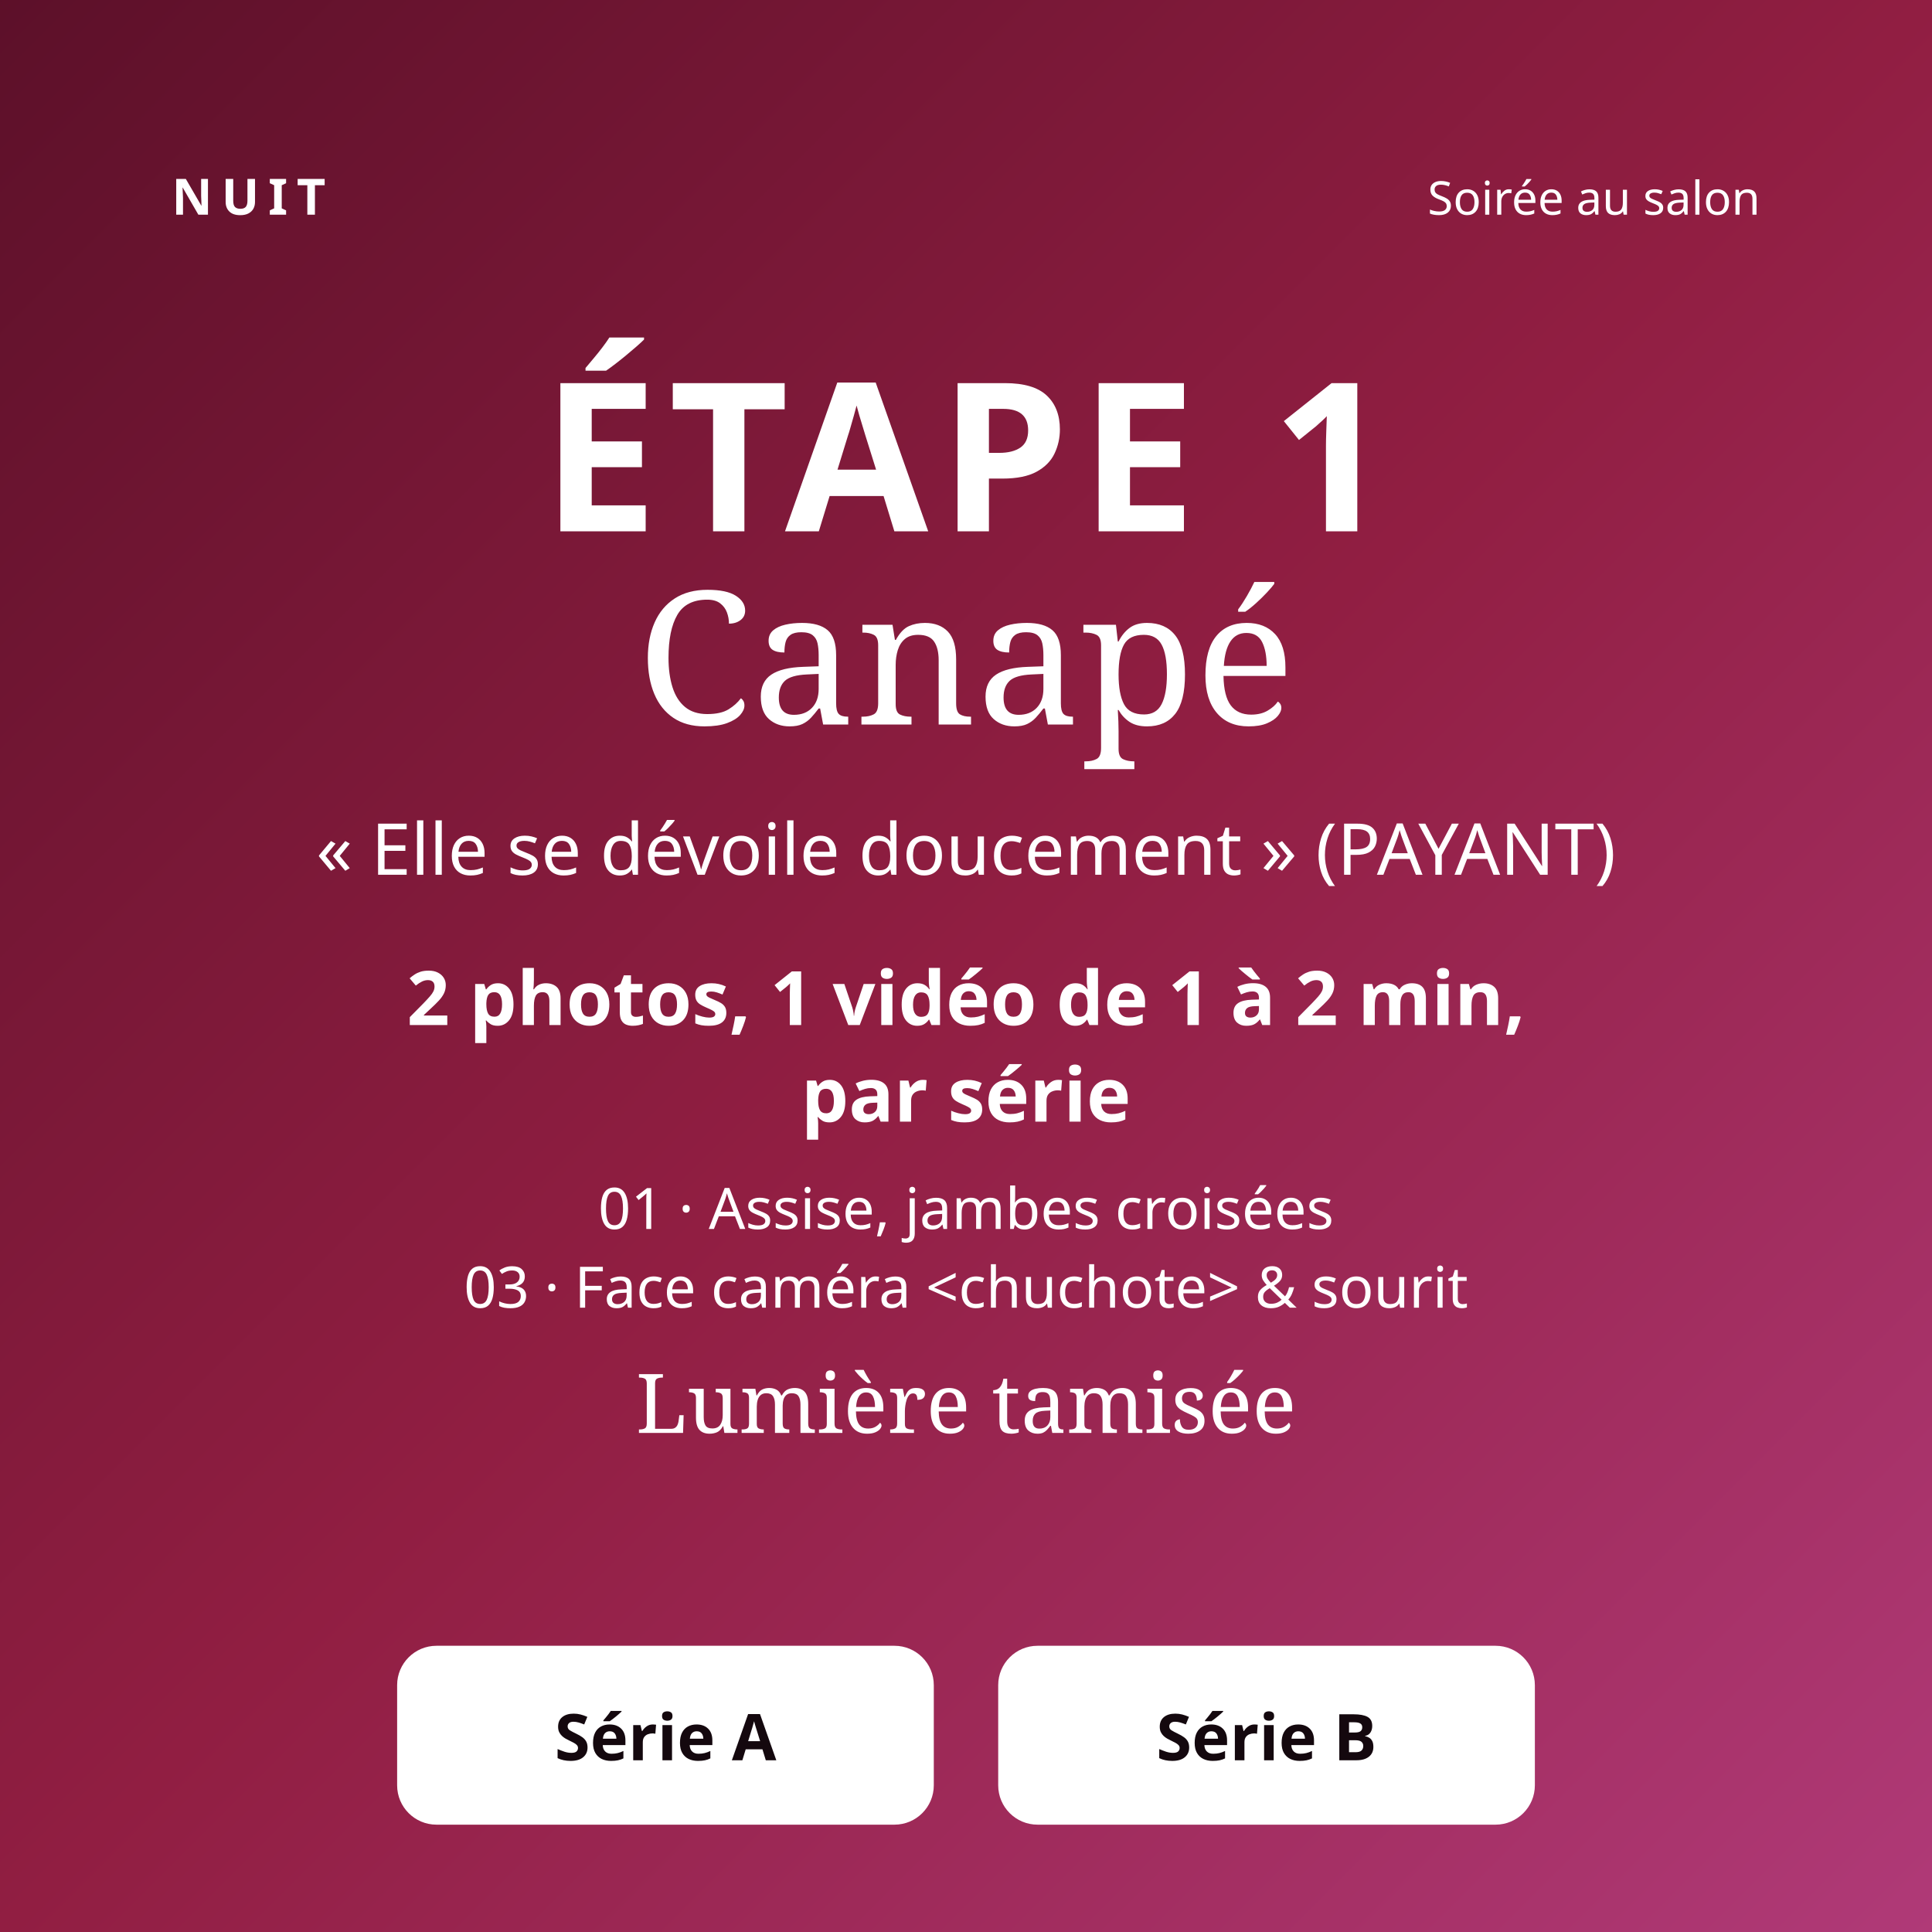
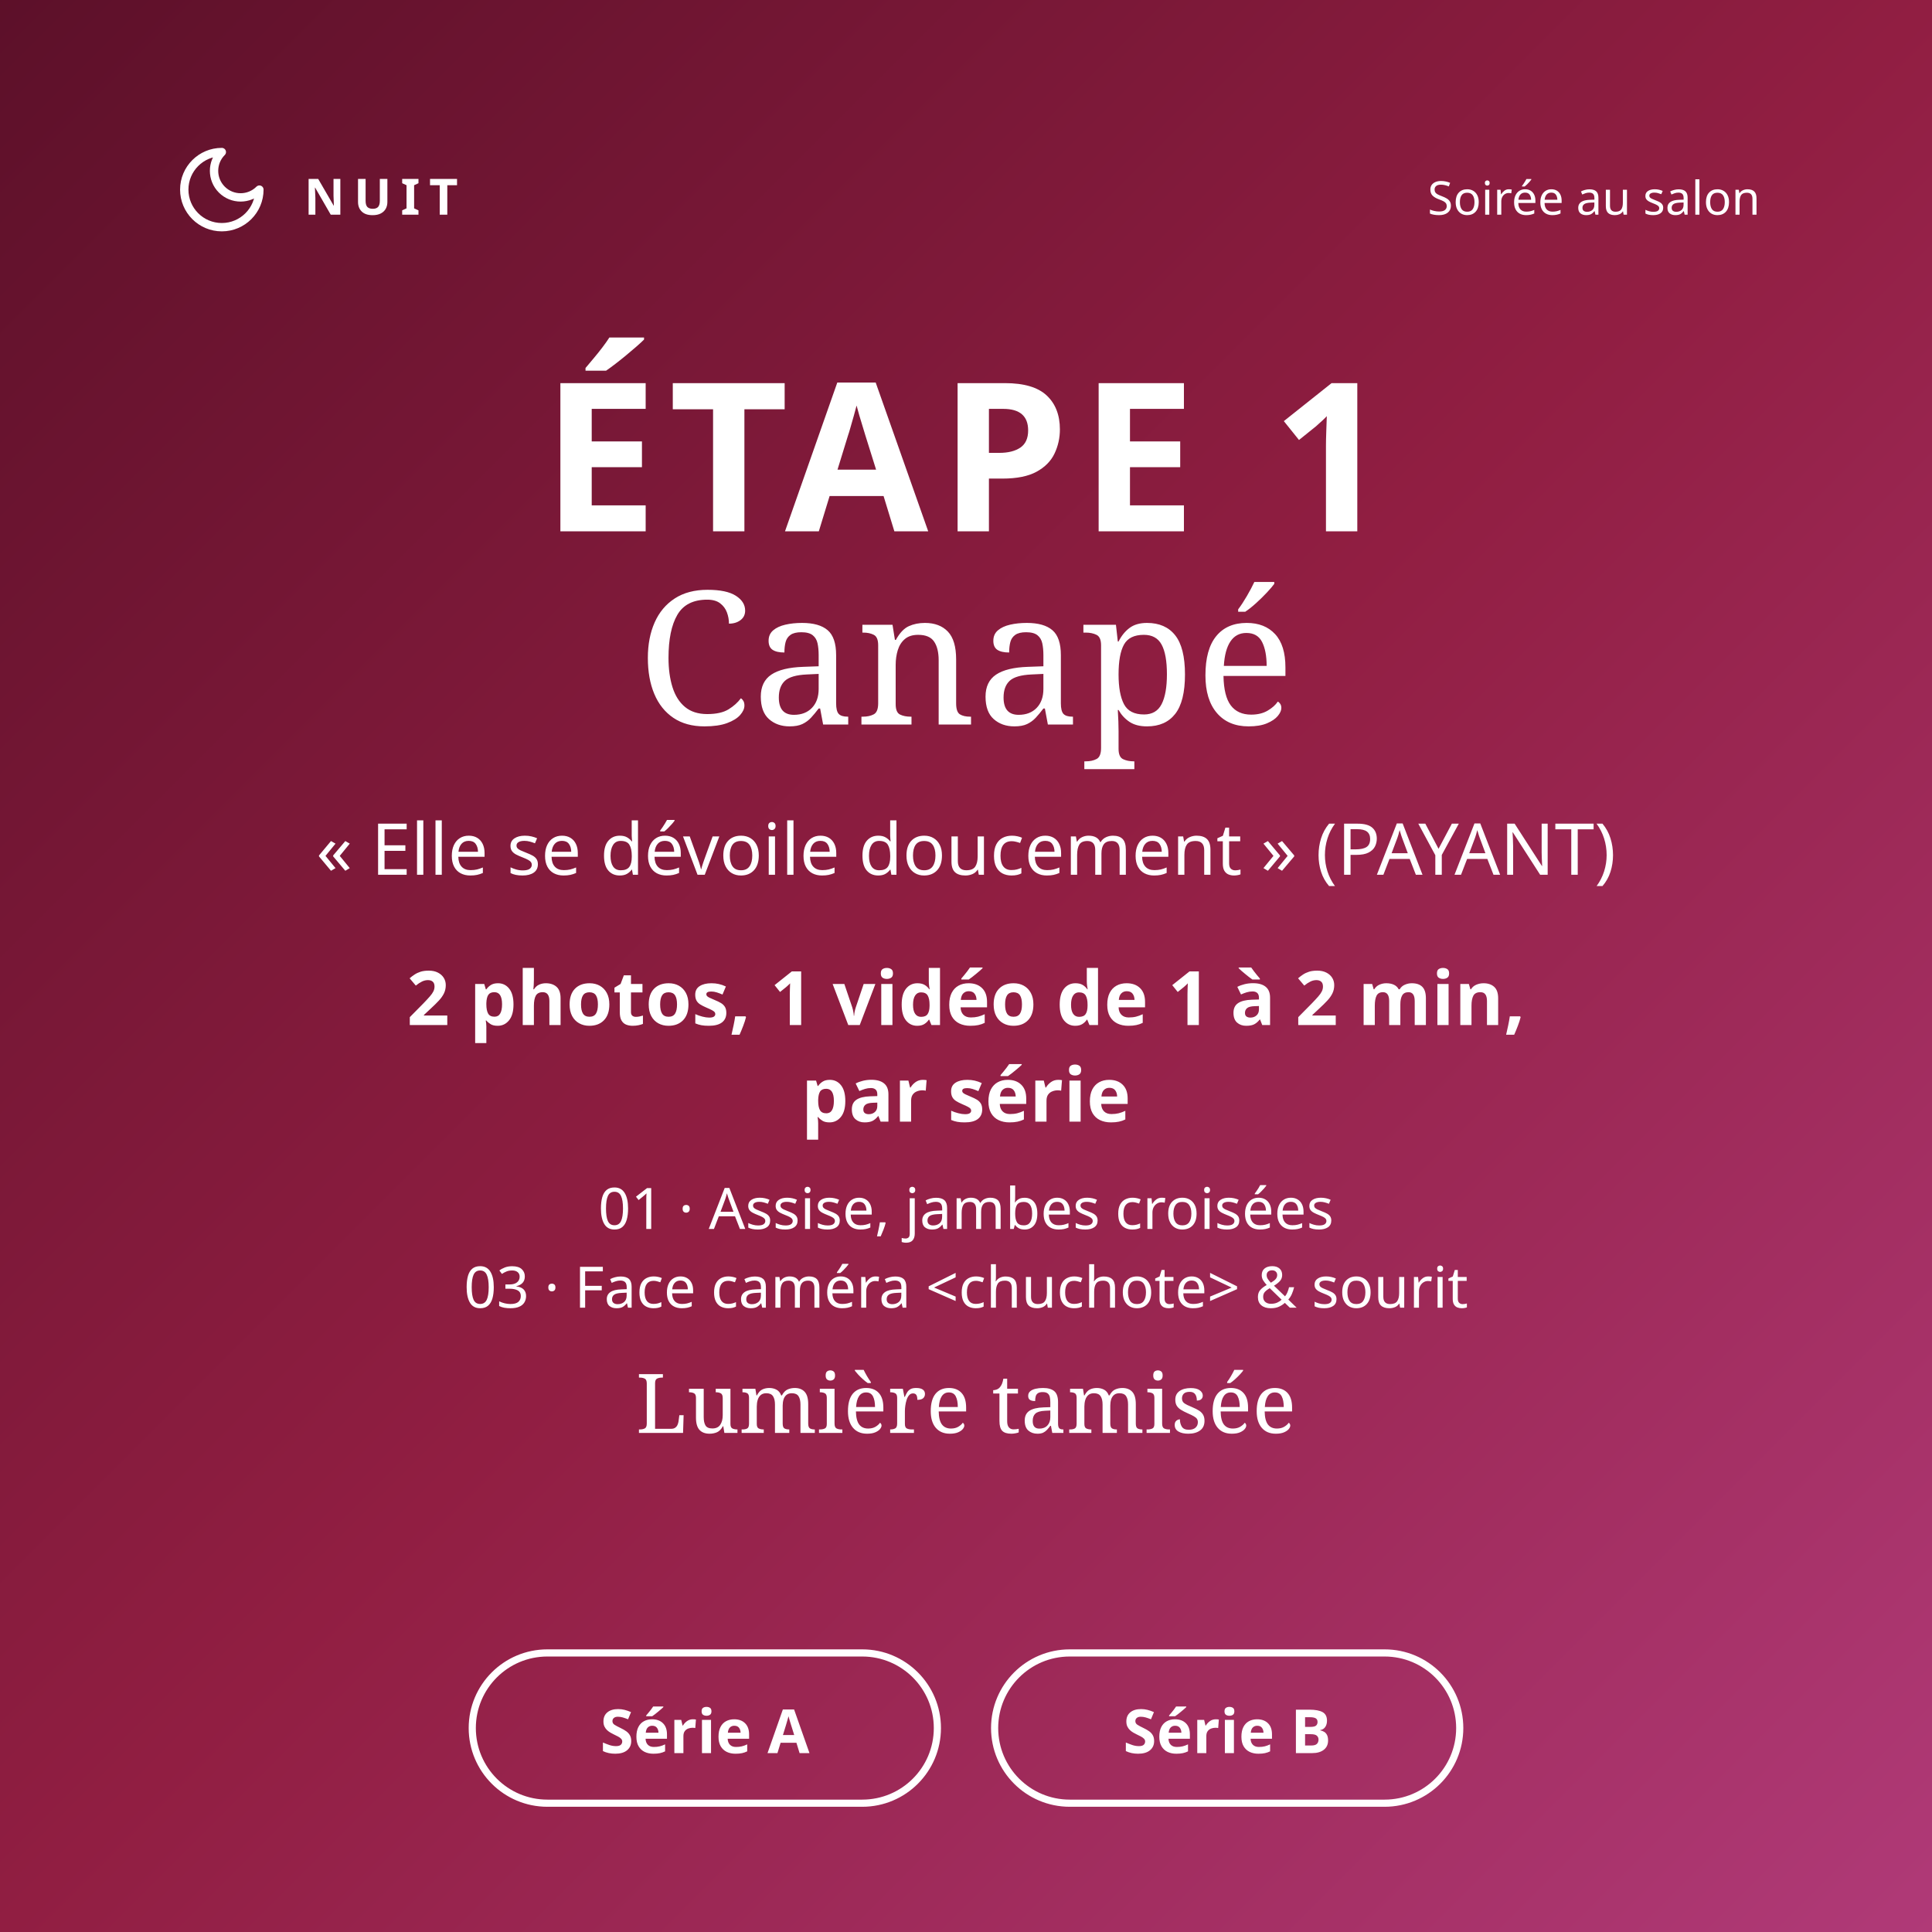
<svg xmlns="http://www.w3.org/2000/svg" width="1080" height="1080" viewBox="0 0 1080 1080">
  <defs>
    <linearGradient id="tone" x1="0" y1="0" x2="1" y2="1">
      <stop offset="0" stop-color="#5c1029" />
      <stop offset="0.5" stop-color="#911e42" />
      <stop offset="1" stop-color="#b03a78" />
    </linearGradient>
  </defs>
  <rect width="1080" height="1080" fill="url(#tone)" />
-   <text x="96" y="120" font-family="'Geist', sans-serif" font-size="28" font-weight="600" fill="#ffffff" letter-spacing="5" text-anchor="start">NUIT</text>
+   <g transform="translate(96 78) scale(2.333333)" fill="none" stroke="#ffffff" stroke-width="2" stroke-linecap="round" stroke-linejoin="round">
+     <path d="M12 3a6 6 0 0 0 9 9 9 9 0 1 1-9-9Z" />
+   </g>
+   <text x="170" y="120" font-family="'Geist', sans-serif" font-size="28" font-weight="600" fill="#ffffff" letter-spacing="5" text-anchor="start">NUIT</text>
  <text x="984" y="120" font-family="'Geist', sans-serif" font-size="26" font-weight="400" fill="#ffffff" text-anchor="end">Soirée au salon</text>
  <text x="540" y="297" font-family="'Geist', sans-serif" font-size="116" font-weight="700" fill="#ffffff" letter-spacing="6" text-anchor="middle">ÉTAPE 1</text>
  <text x="540" y="405" font-family="'Instrument Serif', serif" font-size="104" font-weight="400" fill="#ffffff" text-anchor="middle">Canapé</text>
  <text x="540" y="489" font-family="'Geist', sans-serif" font-size="40" font-weight="400" fill="#ffffff" text-anchor="middle">« Elle se dévoile doucement » (PAYANT)</text>
  <text x="540" y="573" font-family="'Geist', sans-serif" font-size="42" font-weight="700" fill="#ffffff" text-anchor="middle">2 photos, 1 vidéo de 1 à 2 min,</text>
  <text x="540" y="627" font-family="'Geist', sans-serif" font-size="42" font-weight="700" fill="#ffffff" text-anchor="middle">par série</text>
  <text x="540" y="687" font-family="'Geist', sans-serif" font-size="32" font-weight="400" fill="#ffffff" text-anchor="middle">01 · Assise, jambes croisées</text>
  <text x="540" y="731" font-family="'Geist', sans-serif" font-size="32" font-weight="400" fill="#ffffff" text-anchor="middle">03 · Face caméra &lt;chuchote&gt; &amp; sourit</text>
  <text x="540" y="801" font-family="'Instrument Serif', serif" font-size="46" font-weight="400" fill="#ffffff" text-anchor="middle">Lumière tamisée</text>
-   <rect x="222" y="920" width="300" height="100" rx="22" fill="#ffffff" />
-   <text x="372" y="984" font-family="'Geist', sans-serif" font-size="36" font-weight="600" fill="#14080e" text-anchor="middle">Série A</text>
-   <rect x="558" y="920" width="300" height="100" rx="22" fill="#ffffff" />
-   <text x="708" y="984" font-family="'Geist', sans-serif" font-size="36" font-weight="600" fill="#14080e" text-anchor="middle">Série B</text>
+   <rect x="264" y="924" width="260" height="84" rx="42" fill="none" stroke="#ffffff" stroke-width="4" />
+   <text x="394" y="980" font-family="'Geist', sans-serif" font-size="34" font-weight="600" fill="#ffffff" text-anchor="middle">Série A</text>
+   <rect x="556" y="924" width="260" height="84" rx="42" fill="none" stroke="#ffffff" stroke-width="4" />
+   <text x="686" y="980" font-family="'Geist', sans-serif" font-size="34" font-weight="600" fill="#ffffff" text-anchor="middle">Série B</text>
</svg>
